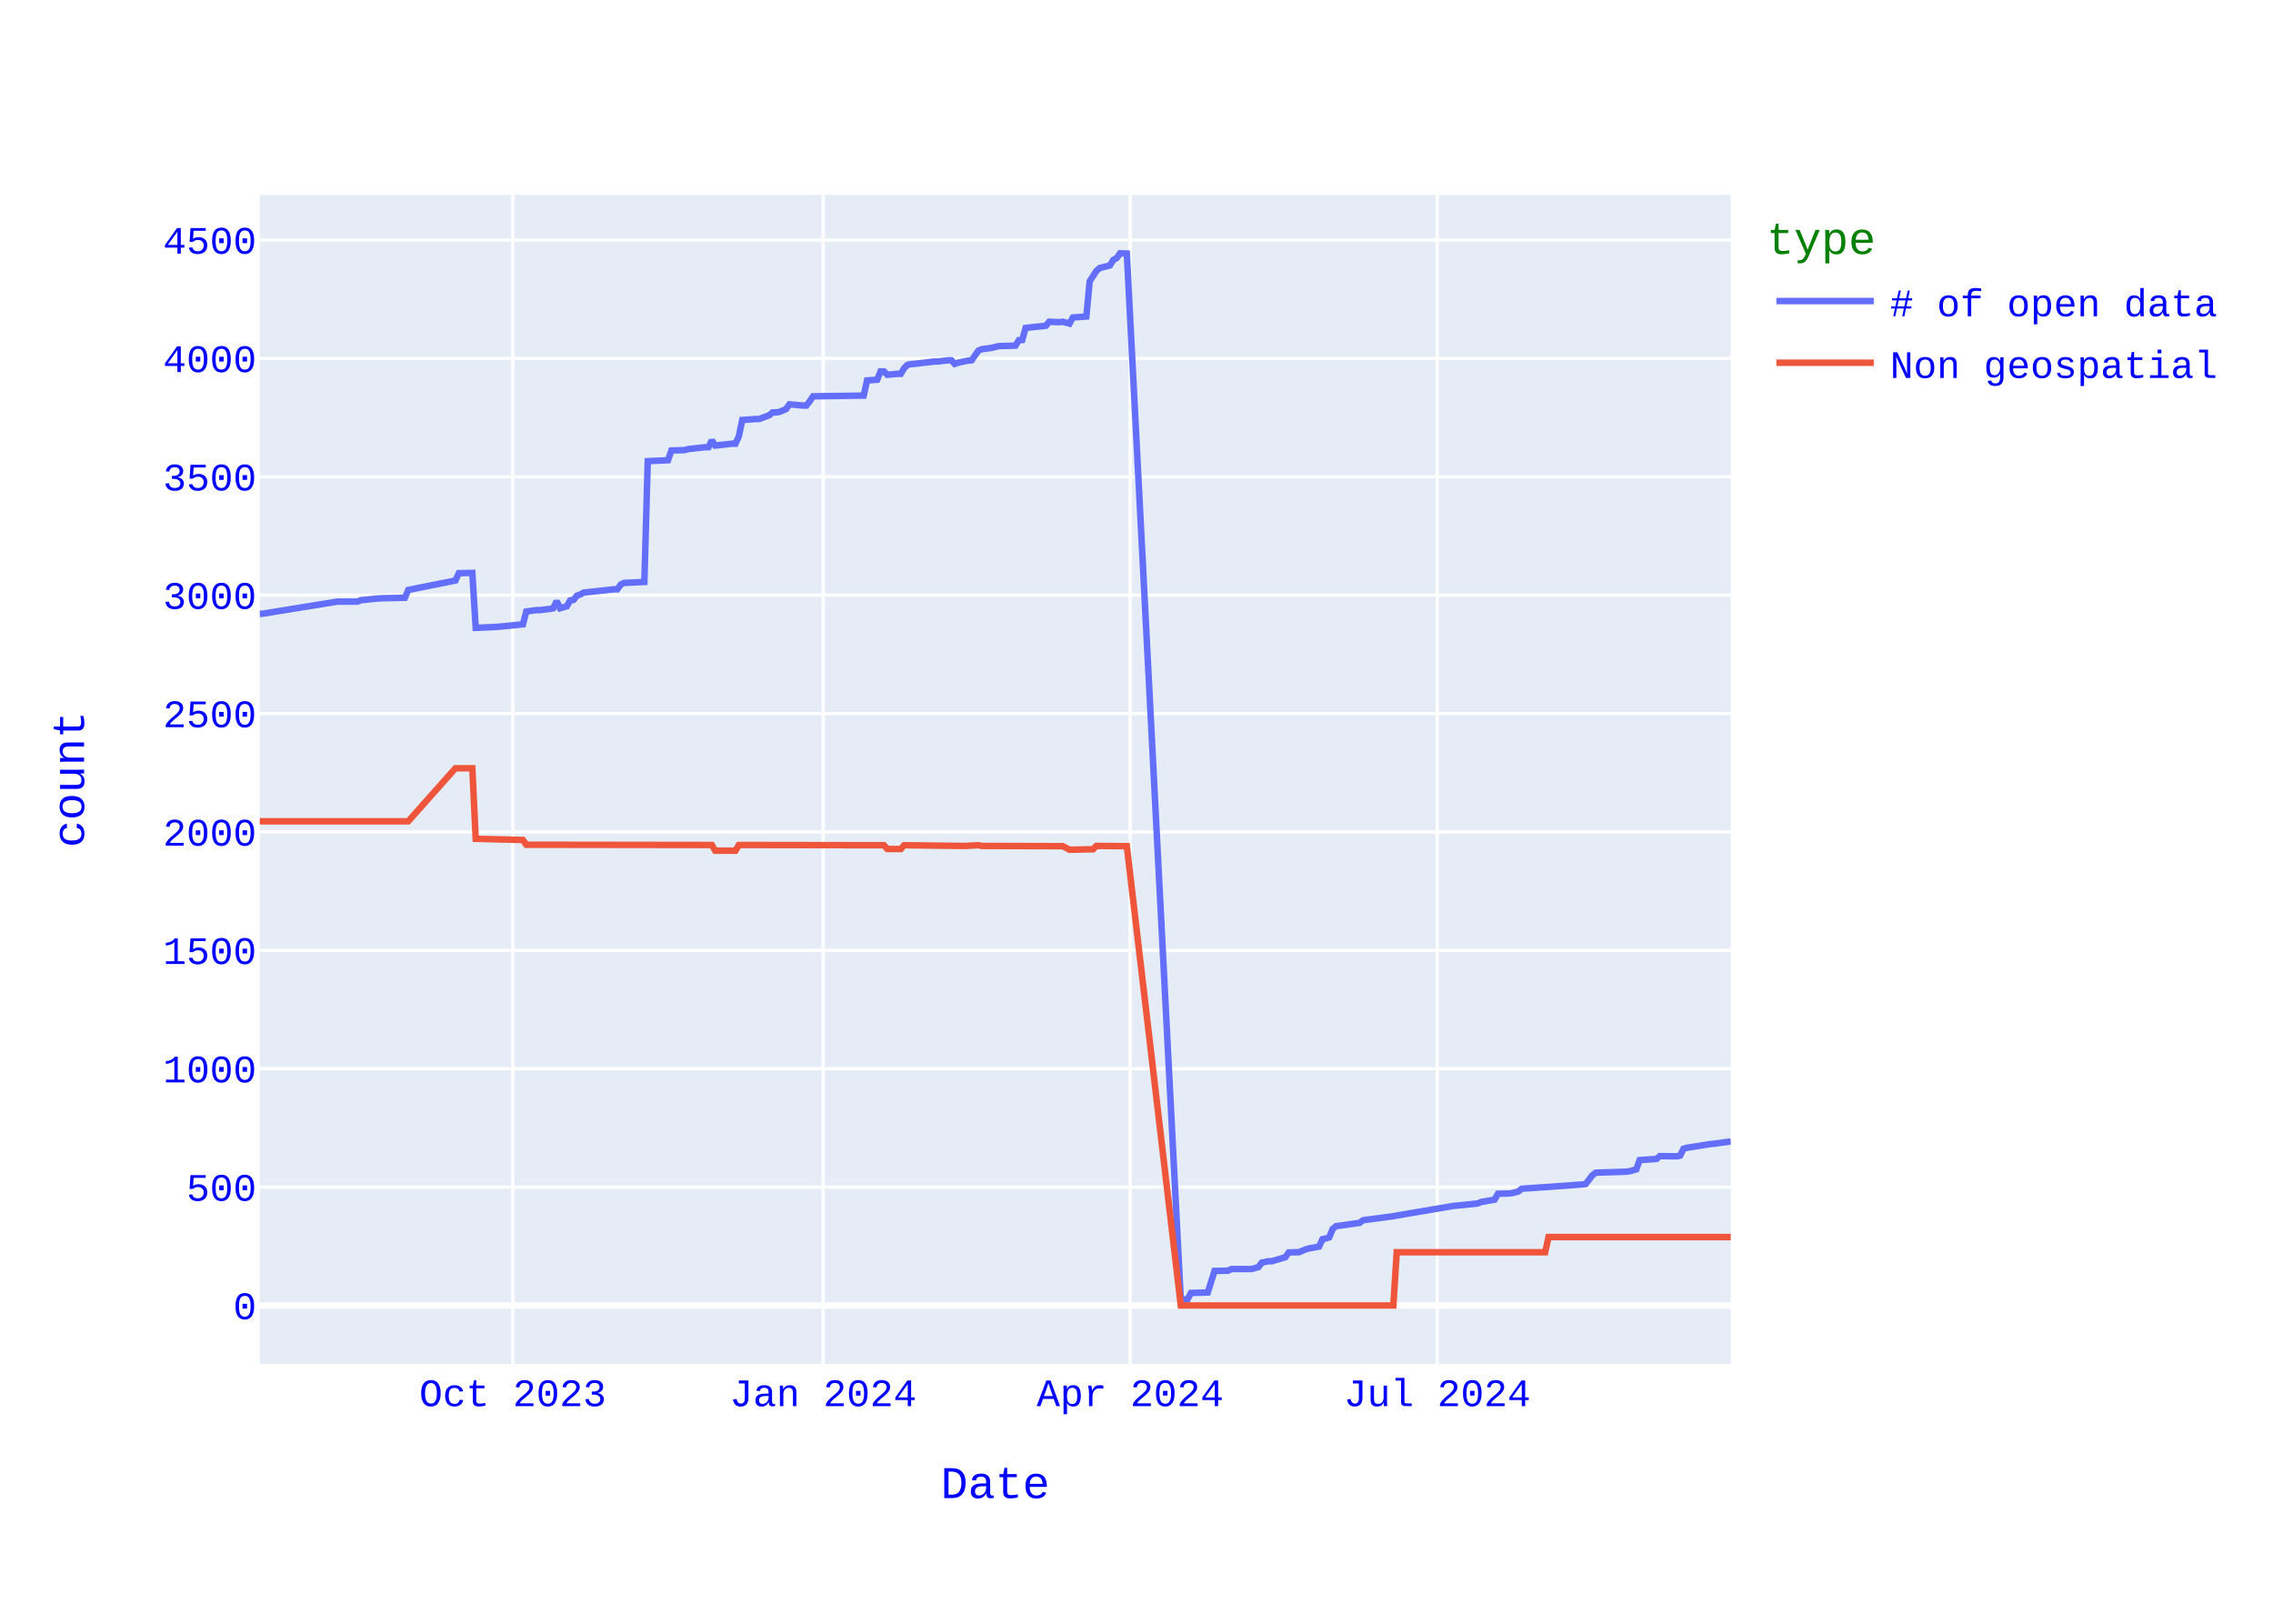
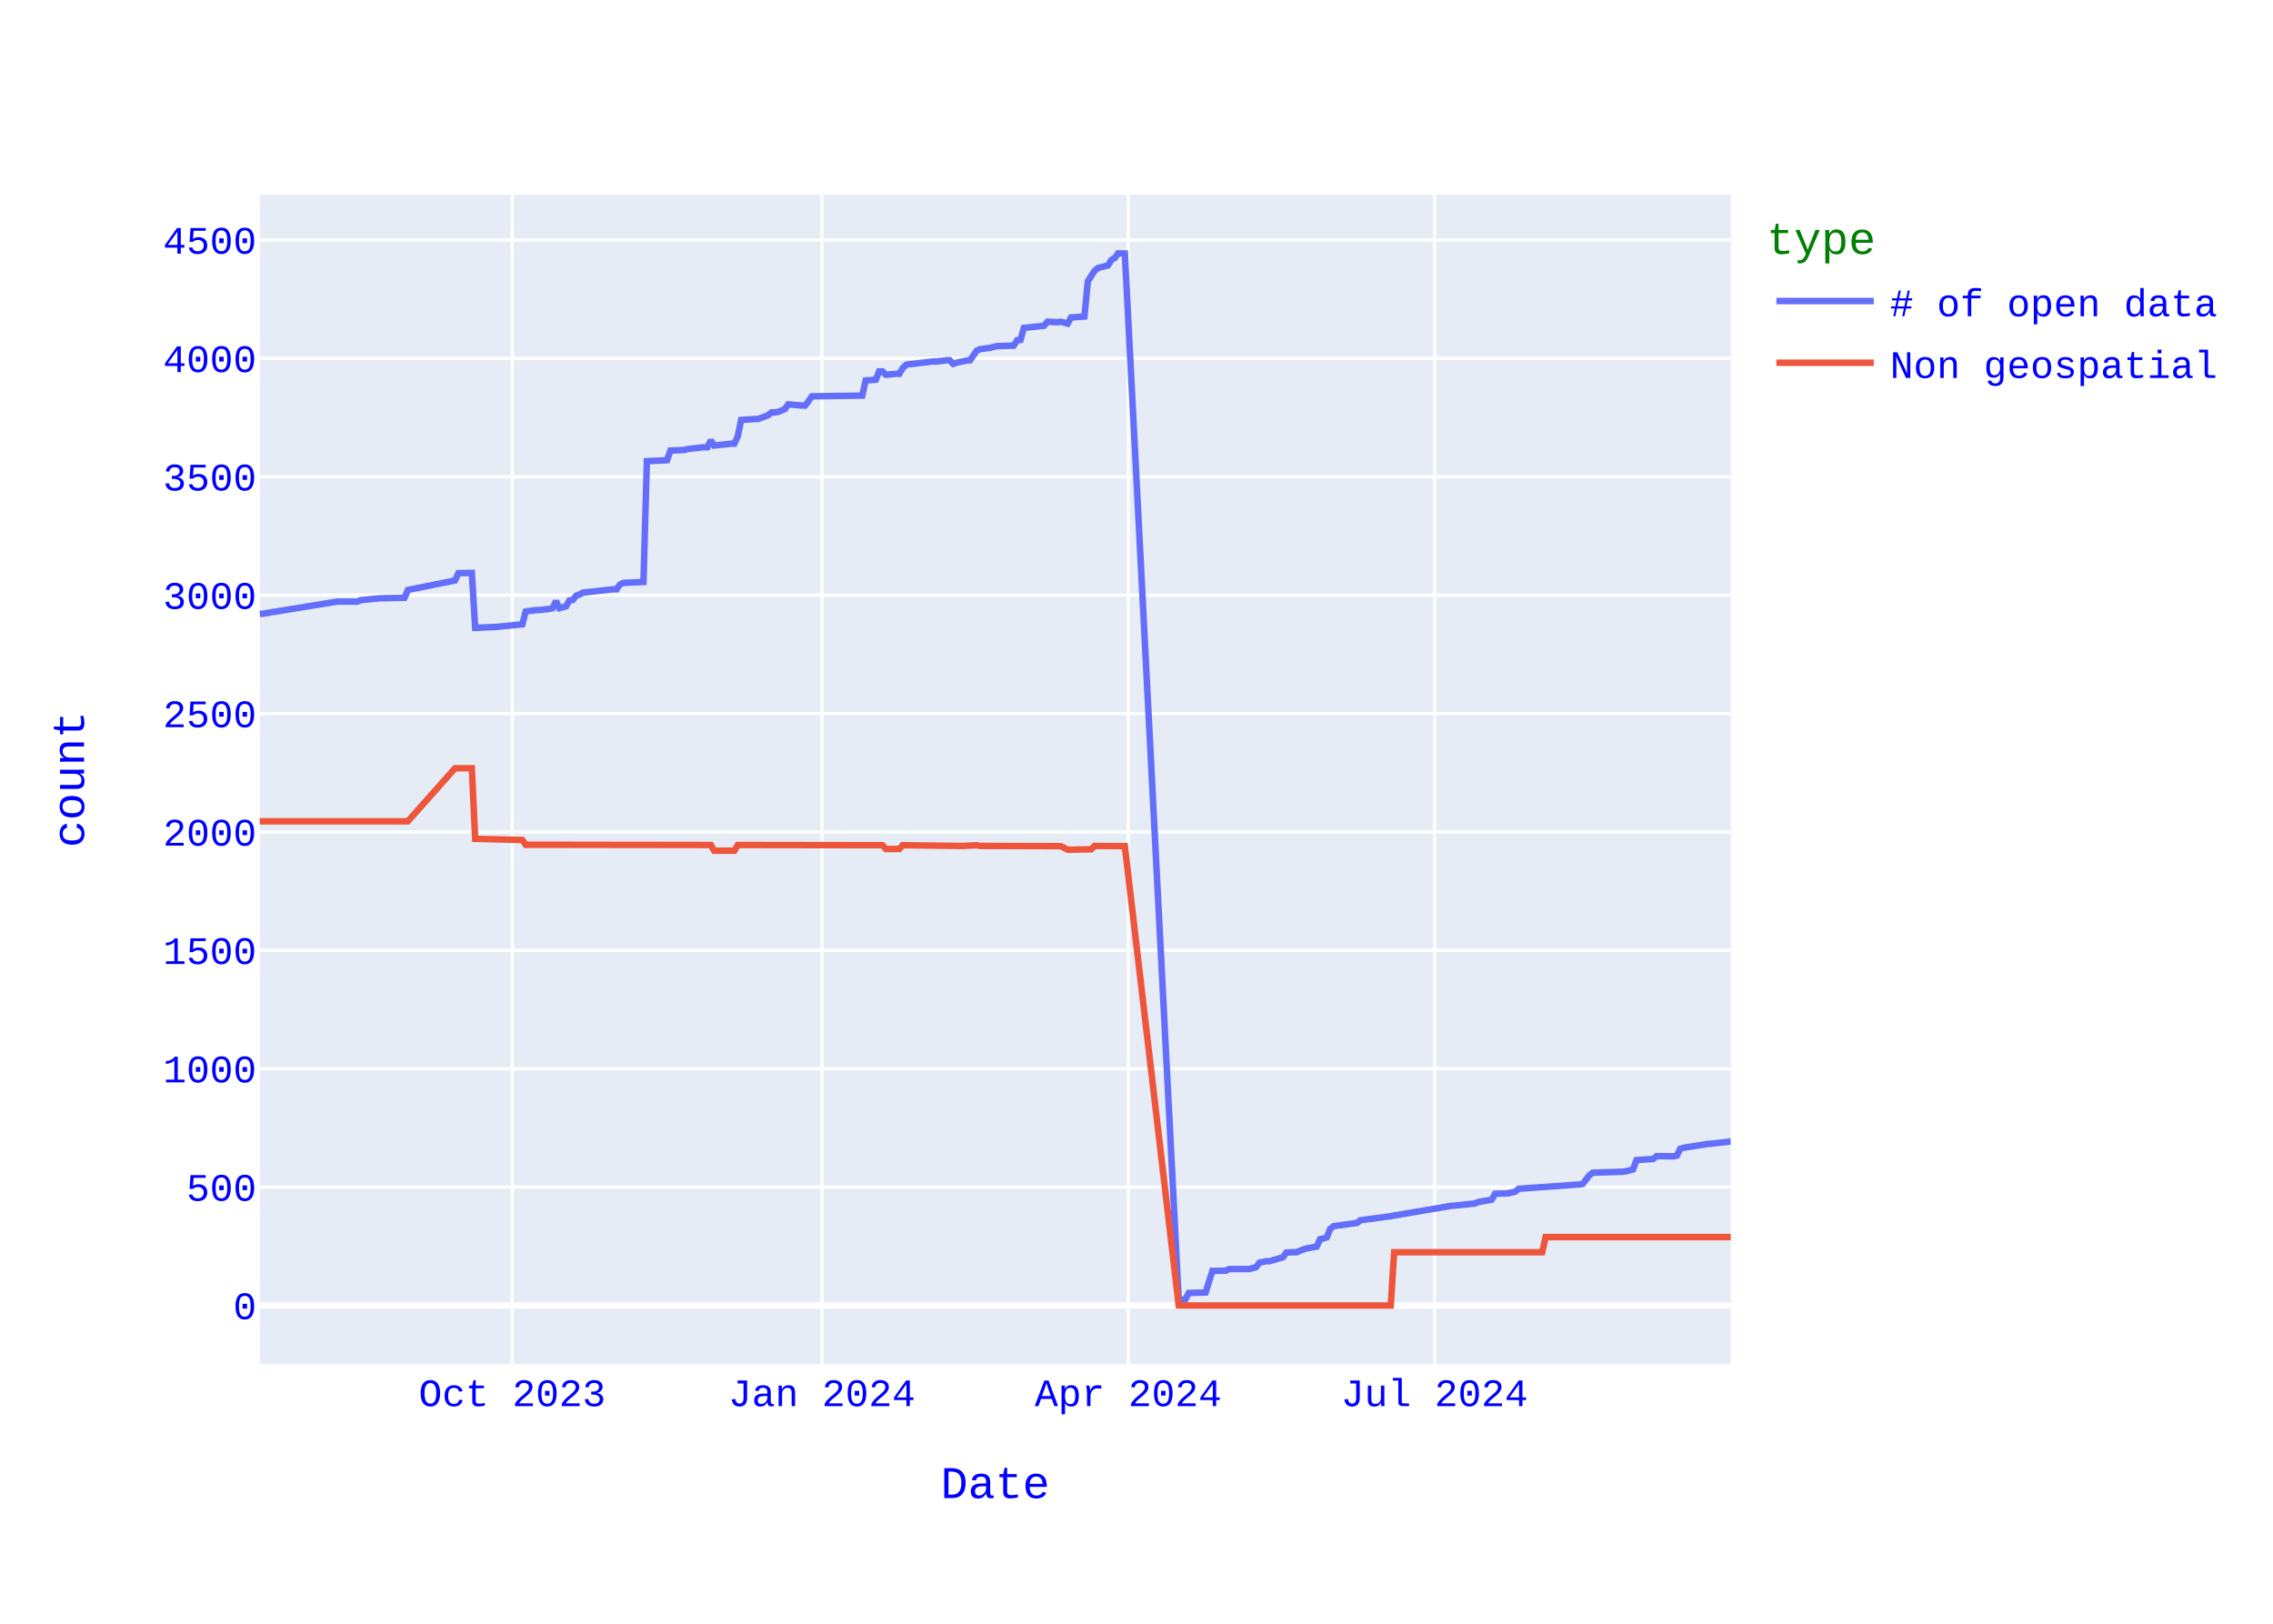
<svg xmlns="http://www.w3.org/2000/svg" class="main-svg" width="700" height="500" style="" viewBox="0 0 700 500">
  <rect x="0" y="0" width="700" height="500" style="fill: rgb(255, 255, 255); fill-opacity: 1;" />
-   <defs id="defs-690a82">
+   <defs id="defs-e07221">
    <g class="clips">
-       <clipPath id="clip690a82xyplot" class="plotclip">
+       <clipPath id="clipe07221xyplot" class="plotclip">
        <rect width="453" height="360" />
      </clipPath>
-       <clipPath class="axesclip" id="clip690a82x">
+       <clipPath class="axesclip" id="clipe07221x">
        <rect x="80" y="0" width="453" height="500" />
      </clipPath>
-       <clipPath class="axesclip" id="clip690a82y">
+       <clipPath class="axesclip" id="clipe07221y">
        <rect x="0" y="60" width="700" height="360" />
      </clipPath>
-       <clipPath class="axesclip" id="clip690a82xy">
+       <clipPath class="axesclip" id="clipe07221xy">
        <rect x="80" y="60" width="453" height="360" />
      </clipPath>
    </g>
    <g class="gradients" />
    <g class="patterns" />
  </defs>
  <g class="bglayer">
    <rect class="bg" x="80" y="60" width="453" height="360" style="fill: rgb(229, 236, 246); fill-opacity: 1; stroke-width: 0;" />
  </g>
  <g class="layer-below">
    <g class="imagelayer" />
    <g class="shapelayer" />
  </g>
  <g class="cartesianlayer">
    <g class="subplot xy">
      <g class="layer-subplot">
        <g class="shapelayer" />
        <g class="imagelayer" />
      </g>
      <g class="minor-gridlayer">
        <g class="x" />
        <g class="y" />
      </g>
      <g class="gridlayer">
        <g class="x">
-           <path class="xgrid crisp" transform="translate(157.92,0)" d="M0,60v360" style="stroke: rgb(255, 255, 255); stroke-opacity: 1; stroke-width: 1px;" />
-           <path class="xgrid crisp" transform="translate(253.51,0)" d="M0,60v360" style="stroke: rgb(255, 255, 255); stroke-opacity: 1; stroke-width: 1px;" />
-           <path class="xgrid crisp" transform="translate(348.06,0)" d="M0,60v360" style="stroke: rgb(255, 255, 255); stroke-opacity: 1; stroke-width: 1px;" />
-           <path class="xgrid crisp" transform="translate(442.61,0)" d="M0,60v360" style="stroke: rgb(255, 255, 255); stroke-opacity: 1; stroke-width: 1px;" />
+           <path class="xgrid crisp" transform="translate(157.75,0)" d="M0,60v360" style="stroke: rgb(255, 255, 255); stroke-opacity: 1; stroke-width: 1px;" />
+           <path class="xgrid crisp" transform="translate(253.11,0)" d="M0,60v360" style="stroke: rgb(255, 255, 255); stroke-opacity: 1; stroke-width: 1px;" />
+           <path class="xgrid crisp" transform="translate(347.45,0)" d="M0,60v360" style="stroke: rgb(255, 255, 255); stroke-opacity: 1; stroke-width: 1px;" />
+           <path class="xgrid crisp" transform="translate(441.78,0)" d="M0,60v360" style="stroke: rgb(255, 255, 255); stroke-opacity: 1; stroke-width: 1px;" />
        </g>
        <g class="y">
          <path class="ygrid crisp" transform="translate(0,365.55)" d="M80,0h453" style="stroke: rgb(255, 255, 255); stroke-opacity: 1; stroke-width: 1px;" />
          <path class="ygrid crisp" transform="translate(0,329.09)" d="M80,0h453" style="stroke: rgb(255, 255, 255); stroke-opacity: 1; stroke-width: 1px;" />
          <path class="ygrid crisp" transform="translate(0,292.64)" d="M80,0h453" style="stroke: rgb(255, 255, 255); stroke-opacity: 1; stroke-width: 1px;" />
          <path class="ygrid crisp" transform="translate(0,256.19)" d="M80,0h453" style="stroke: rgb(255, 255, 255); stroke-opacity: 1; stroke-width: 1px;" />
          <path class="ygrid crisp" transform="translate(0,219.73)" d="M80,0h453" style="stroke: rgb(255, 255, 255); stroke-opacity: 1; stroke-width: 1px;" />
          <path class="ygrid crisp" transform="translate(0,183.28)" d="M80,0h453" style="stroke: rgb(255, 255, 255); stroke-opacity: 1; stroke-width: 1px;" />
          <path class="ygrid crisp" transform="translate(0,146.82)" d="M80,0h453" style="stroke: rgb(255, 255, 255); stroke-opacity: 1; stroke-width: 1px;" />
          <path class="ygrid crisp" transform="translate(0,110.37)" d="M80,0h453" style="stroke: rgb(255, 255, 255); stroke-opacity: 1; stroke-width: 1px;" />
          <path class="ygrid crisp" transform="translate(0,73.92)" d="M80,0h453" style="stroke: rgb(255, 255, 255); stroke-opacity: 1; stroke-width: 1px;" />
        </g>
      </g>
      <g class="zerolinelayer">
        <path class="yzl zl crisp" transform="translate(0,402)" d="M80,0h453" style="stroke: rgb(255, 255, 255); stroke-opacity: 1; stroke-width: 2px;" />
      </g>
      <path class="xlines-below" />
      <path class="ylines-below" />
      <g class="overlines-below" />
      <g class="xaxislayer-below" />
      <g class="yaxislayer-below" />
      <g class="overaxes-below" />
-       <g class="plot" transform="translate(80,60)" clip-path="url(#clip690a82xyplot)">
+       <g class="plot" transform="translate(80,60)" clip-path="url(#clipe07221xyplot)">
        <g class="scatterlayer mlayer">
-           <g class="trace scatter tracef59aac" style="stroke-miterlimit: 2; opacity: 1;">
+           <g class="trace scatter tracea4adc1" style="stroke-miterlimit: 2; opacity: 1;">
            <g class="fills" />
            <g class="errorbars" />
            <g class="lines">
-               <path class="js-line" d="M453,291.48L447.81,292.2L446.77,292.28L439.49,293.44L438.45,293.74L437.42,295.85L436.38,296.07L431.18,296L430.14,296.87L424.95,297.23L423.91,300.08L421.83,300.66L420.79,300.81L411.44,301.1L410.4,301.9L408.32,304.6L407.28,304.74L388.58,306.06L387.54,306.93L385.47,307.44L384.43,307.51L381.31,307.59L380.27,309.41L376.11,310.14L375.08,310.58L368.84,311.23L367.8,311.31L350.14,314.3L349.1,314.51L339.75,315.75L338.71,316.56L331.44,317.58L330.4,318.45L329.36,321L328.32,321.37L327.28,321.59L326.24,323.85L323.13,324.43L322.09,324.72L320.01,325.6L318.97,325.6L316.89,325.67L315.85,327.13L311.7,328.37L310.66,328.37L308.58,328.8L307.54,330.19L305.46,330.77L304.42,330.77L299.23,330.77L298.19,331.28L294.03,331.36L291.96,337.99L286.76,338.14L285.72,340.1L283.64,340.18L267.02,18.07L264.94,18L263.9,19.46L262.86,20.04L261.83,21.72L258.71,22.52L257.67,23.4L255.59,26.6L254.55,37.47L250.4,37.76L249.36,39.65L247.28,39.07L246.24,39.22L243.12,39.07L242.08,40.31L235.85,40.97L234.81,44.68L233.77,44.76L232.73,46.43L227.54,46.58L225.46,47.09L222.34,47.53L221.31,47.96L219.23,50.95L218.19,51.03L215.07,51.68L214.03,52.05L212.99,50.95L211.95,50.95L208.84,51.32L207.8,51.32L201.56,52.05L200.53,52.12L199.49,52.34L198.45,53.36L197.41,55.11L196.37,55.11L193.25,55.4L192.21,54.38L191.17,54.38L190.14,56.93L187.02,57.15L185.98,61.82L170.39,62.04L169.36,63.57L168.32,64.88L167.28,64.88L163.12,64.51L162.08,65.97L160,66.85L158.97,66.99L157.93,66.99L156.89,67.87L153.77,69.04L152.73,69.04L148.58,69.33L147.54,74.36L146.5,76.62L145.46,76.62L140.26,77.2L139.22,75.6L138.19,77.71L137.15,77.71L131.95,78.29L130.91,78.59L126.76,78.73L125.72,81.72L119.48,82.01L118.44,119.2L112.21,119.49L111.17,120L110.13,121.46L109.09,121.46L99.74,122.48L98.7,123.06L97.67,123.42L96.63,124.74L95.59,124.88L94.55,126.7L92.47,127.29L91.43,125.1L90.39,127.29L89.35,127.51L86.24,127.87L85.2,127.87L82.08,128.31L81.04,132.25L73.77,132.97L72.73,133.05L66.5,133.34L65.46,116.42L61.3,116.5L60.26,118.76L45.72,121.67L44.68,124.08L37.4,124.23L36.36,124.3L31.17,124.81L30.13,125.25L23.9,125.25L1.04,128.96L0,129.04" style="vector-effect: none; fill: none; stroke: rgb(99, 110, 250); stroke-opacity: 1; stroke-width: 2px; opacity: 1;" />
+               <path class="js-line" d="M453,291.48L446.78,292.2L445.74,292.28L438.49,293.44L437.45,293.74L436.41,295.85L435.38,296.07L430.19,296L429.16,296.87L423.97,297.23L422.94,300.08L420.86,300.66L419.83,300.81L410.5,301.1L409.46,301.9L407.39,304.6L406.35,304.74L387.69,306.06L386.66,306.93L384.58,307.44L383.55,307.51L380.44,307.59L379.4,309.41L375.25,310.14L374.22,310.58L368,311.23L366.96,311.31L349.34,314.3L348.3,314.51L338.97,315.75L337.94,316.56L330.68,317.58L329.64,318.45L328.61,321L327.57,321.37L326.53,321.59L325.5,323.85L322.39,324.43L321.35,324.72L319.28,325.6L318.24,325.6L316.17,325.67L315.13,327.13L310.98,328.37L309.95,328.37L307.87,328.8L306.84,330.19L304.76,330.77L303.73,330.77L298.54,330.77L297.51,331.28L293.36,331.36L291.29,337.99L286.11,338.14L285.07,340.1L283,340.18L266.41,18.07L264.34,18L263.3,19.46L262.26,20.04L261.23,21.72L258.12,22.52L257.08,23.4L255.01,26.6L253.97,37.47L249.82,37.76L248.79,39.65L246.71,39.07L245.68,39.22L242.57,39.07L241.53,40.31L235.31,40.97L234.27,44.68L233.24,44.76L232.2,46.43L227.02,46.58L224.95,47.09L221.84,47.53L220.8,47.96L218.73,50.95L217.69,51.03L214.58,51.68L213.54,52.05L212.51,50.95L211.47,50.95L208.36,51.32L207.32,51.32L201.1,52.05L200.07,52.12L199.03,52.34L197.99,53.36L196.96,55.11L195.92,55.11L192.81,55.4L191.77,54.38L190.74,54.38L189.7,56.93L186.59,57.15L185.55,61.82L170,62.04L168.97,63.57L167.93,64.88L166.89,64.88L162.75,64.51L161.71,65.97L159.64,66.85L158.6,66.99L157.57,66.99L156.53,67.87L153.42,69.04L152.38,69.04L148.24,69.33L147.2,74.36L146.16,76.62L145.13,76.62L139.94,77.2L138.91,75.6L137.87,77.71L136.83,77.71L131.65,78.29L130.61,78.59L126.47,78.73L125.43,81.72L119.21,82.01L118.17,119.2L111.95,119.49L110.92,120L109.88,121.46L108.84,121.46L99.51,122.48L98.48,123.06L97.44,123.42L96.41,124.74L95.37,124.88L94.33,126.7L92.26,127.29L91.22,125.1L90.19,127.29L89.15,127.51L86.04,127.87L85,127.87L81.89,128.31L80.86,132.25L73.6,132.97L72.56,133.05L66.34,133.34L65.31,116.42L61.16,116.5L60.12,118.76L45.61,121.67L44.57,124.08L37.32,124.23L36.28,124.3L31.1,124.81L30.06,125.25L23.84,125.25L1.04,128.96L0,129.04" style="vector-effect: none; fill: none; stroke: rgb(99, 110, 250); stroke-opacity: 1; stroke-width: 2px; opacity: 1;" />
            </g>
            <g class="points" />
            <g class="text" />
          </g>
-           <g class="trace scatter traced31a46" style="stroke-miterlimit: 2; opacity: 1;">
+           <g class="trace scatter tracee29799" style="stroke-miterlimit: 2; opacity: 1;">
            <g class="fills" />
            <g class="errorbars" />
            <g class="lines">
-               <path class="js-line" d="M453,320.93L396.89,320.93L395.86,325.6L350.14,325.6L349.1,342L283.64,342L267.02,200.56L257.67,200.49L256.63,201.51L250.4,201.65L249.36,201.65L247.28,200.56L246.24,200.56L222.34,200.49L221.31,200.27L217.15,200.49L216.11,200.49L198.45,200.27L197.41,201.43L193.25,201.43L192.21,200.27L147.54,200.2L146.5,201.95L140.26,201.95L139.22,200.2L82.08,200.12L81.04,198.66L66.5,198.3L65.46,176.57L60.26,176.57L45.72,192.9L0,192.9" style="vector-effect: none; fill: none; stroke: rgb(239, 85, 59); stroke-opacity: 1; stroke-width: 2px; opacity: 1;" />
+               <path class="js-line" d="M453,320.93L395.99,320.93L394.95,325.6L349.34,325.6L348.3,342L283,342L266.41,200.56L257.08,200.49L256.04,201.51L249.82,201.65L248.79,201.65L246.71,200.56L245.68,200.56L221.84,200.49L220.8,200.27L216.65,200.49L215.62,200.49L197.99,200.27L196.96,201.43L192.81,201.43L191.77,200.27L147.2,200.2L146.16,201.95L139.94,201.95L138.91,200.2L81.89,200.12L80.86,198.66L66.34,198.3L65.31,176.57L60.12,176.57L45.61,192.9L0,192.9" style="vector-effect: none; fill: none; stroke: rgb(239, 85, 59); stroke-opacity: 1; stroke-width: 2px; opacity: 1;" />
            </g>
            <g class="points" />
            <g class="text" />
          </g>
        </g>
      </g>
      <g class="overplot" />
      <path class="xlines-above crisp" d="M0,0" style="fill: none;" />
      <path class="ylines-above crisp" d="M0,0" style="fill: none;" />
      <g class="overlines-above" />
      <g class="xaxislayer-above">
        <g class="xtick">
-           <text text-anchor="middle" x="0" y="433" transform="translate(157.92,0)" style="font-family: 'Courier New'; font-size: 12px; fill: rgb(0, 0, 255); fill-opacity: 1; white-space: pre; opacity: 1;">Oct 2023</text>
-         </g>
-         <g class="xtick">
-           <text text-anchor="middle" x="0" y="433" style="font-family: 'Courier New'; font-size: 12px; fill: rgb(0, 0, 255); fill-opacity: 1; white-space: pre; opacity: 1;" transform="translate(253.51,0)">Jan 2024</text>
-         </g>
-         <g class="xtick">
-           <text text-anchor="middle" x="0" y="433" style="font-family: 'Courier New'; font-size: 12px; fill: rgb(0, 0, 255); fill-opacity: 1; white-space: pre; opacity: 1;" transform="translate(348.06,0)">Apr 2024</text>
-         </g>
-         <g class="xtick">
-           <text text-anchor="middle" x="0" y="433" style="font-family: 'Courier New'; font-size: 12px; fill: rgb(0, 0, 255); fill-opacity: 1; white-space: pre; opacity: 1;" transform="translate(442.61,0)">Jul 2024</text>
+           <text text-anchor="middle" x="0" y="433" transform="translate(157.75,0)" style="font-family: 'Courier New'; font-size: 12px; fill: rgb(0, 0, 255); fill-opacity: 1; white-space: pre; opacity: 1;">Oct 2023</text>
+         </g>
+         <g class="xtick">
+           <text text-anchor="middle" x="0" y="433" style="font-family: 'Courier New'; font-size: 12px; fill: rgb(0, 0, 255); fill-opacity: 1; white-space: pre; opacity: 1;" transform="translate(253.11,0)">Jan 2024</text>
+         </g>
+         <g class="xtick">
+           <text text-anchor="middle" x="0" y="433" style="font-family: 'Courier New'; font-size: 12px; fill: rgb(0, 0, 255); fill-opacity: 1; white-space: pre; opacity: 1;" transform="translate(347.45,0)">Apr 2024</text>
+         </g>
+         <g class="xtick">
+           <text text-anchor="middle" x="0" y="433" style="font-family: 'Courier New'; font-size: 12px; fill: rgb(0, 0, 255); fill-opacity: 1; white-space: pre; opacity: 1;" transform="translate(441.78,0)">Jul 2024</text>
        </g>
      </g>
      <g class="yaxislayer-above">
        <g class="ytick">
          <text text-anchor="end" x="79" y="4.2" transform="translate(0,402)" style="font-family: 'Courier New'; font-size: 12px; fill: rgb(0, 0, 255); fill-opacity: 1; white-space: pre; opacity: 1;">0</text>
        </g>
        <g class="ytick">
          <text text-anchor="end" x="79" y="4.2" style="font-family: 'Courier New'; font-size: 12px; fill: rgb(0, 0, 255); fill-opacity: 1; white-space: pre; opacity: 1;" transform="translate(0,365.55)">500</text>
        </g>
        <g class="ytick">
          <text text-anchor="end" x="79" y="4.2" style="font-family: 'Courier New'; font-size: 12px; fill: rgb(0, 0, 255); fill-opacity: 1; white-space: pre; opacity: 1;" transform="translate(0,329.09)">1000</text>
        </g>
        <g class="ytick">
          <text text-anchor="end" x="79" y="4.2" style="font-family: 'Courier New'; font-size: 12px; fill: rgb(0, 0, 255); fill-opacity: 1; white-space: pre; opacity: 1;" transform="translate(0,292.64)">1500</text>
        </g>
        <g class="ytick">
          <text text-anchor="end" x="79" y="4.2" style="font-family: 'Courier New'; font-size: 12px; fill: rgb(0, 0, 255); fill-opacity: 1; white-space: pre; opacity: 1;" transform="translate(0,256.19)">2000</text>
        </g>
        <g class="ytick">
          <text text-anchor="end" x="79" y="4.2" style="font-family: 'Courier New'; font-size: 12px; fill: rgb(0, 0, 255); fill-opacity: 1; white-space: pre; opacity: 1;" transform="translate(0,219.73)">2500</text>
        </g>
        <g class="ytick">
          <text text-anchor="end" x="79" y="4.2" style="font-family: 'Courier New'; font-size: 12px; fill: rgb(0, 0, 255); fill-opacity: 1; white-space: pre; opacity: 1;" transform="translate(0,183.28)">3000</text>
        </g>
        <g class="ytick">
          <text text-anchor="end" x="79" y="4.2" style="font-family: 'Courier New'; font-size: 12px; fill: rgb(0, 0, 255); fill-opacity: 1; white-space: pre; opacity: 1;" transform="translate(0,146.82)">3500</text>
        </g>
        <g class="ytick">
          <text text-anchor="end" x="79" y="4.2" style="font-family: 'Courier New'; font-size: 12px; fill: rgb(0, 0, 255); fill-opacity: 1; white-space: pre; opacity: 1;" transform="translate(0,110.37)">4000</text>
        </g>
        <g class="ytick">
          <text text-anchor="end" x="79" y="4.2" style="font-family: 'Courier New'; font-size: 12px; fill: rgb(0, 0, 255); fill-opacity: 1; white-space: pre; opacity: 1;" transform="translate(0,73.92)">4500</text>
        </g>
      </g>
      <g class="overaxes-above" />
    </g>
  </g>
  <g class="polarlayer" />
  <g class="smithlayer" />
  <g class="ternarylayer" />
  <g class="geolayer" />
  <g class="funnelarealayer" />
  <g class="pielayer" />
  <g class="iciclelayer" />
  <g class="treemaplayer" />
  <g class="sunburstlayer" />
  <g class="glimages" />
-   <defs id="topdefs-690a82">
+   <defs id="topdefs-e07221">
    <g class="clips" />
-     <clipPath id="legend690a82">
+     <clipPath id="legende07221">
      <rect width="146" height="67" x="0" y="0" />
    </clipPath>
  </defs>
  <g class="layer-above">
    <g class="imagelayer" />
    <g class="shapelayer" />
  </g>
  <g class="infolayer">
    <g class="legend" pointer-events="all" transform="translate(542.06,60)">
      <rect class="bg" shape-rendering="crispEdges" style="stroke: rgb(68, 68, 68); stroke-opacity: 1; fill: rgb(255, 255, 255); fill-opacity: 1; stroke-width: 0px;" width="146" height="67" x="0" y="0" />
-       <g class="scrollbox" transform="" clip-path="url(#legend690a82)">
+       <g class="scrollbox" transform="" clip-path="url(#legende07221)">
        <text class="legendtitletext" text-anchor="start" x="2" y="18.2" style="font-family: 'Courier New'; font-size: 14px; fill: rgb(0, 128, 0); fill-opacity: 1; white-space: pre;">type</text>
        <g class="groups" transform="">
          <g class="traces" transform="translate(0,32.7)" style="opacity: 1;">
            <text class="legendtext" text-anchor="start" x="40" y="4.68" style="font-family: 'Courier New'; font-size: 12px; fill: rgb(0, 0, 255); fill-opacity: 1; white-space: pre;"># of open data</text>
            <g class="layers" style="opacity: 1;">
              <g class="legendfill" />
              <g class="legendlines">
                <path class="js-line" d="M5,0h30" style="fill: none; stroke: rgb(99, 110, 250); stroke-opacity: 1; stroke-width: 2px;" />
              </g>
              <g class="legendsymbols">
                <g class="legendpoints" />
              </g>
            </g>
            <rect class="legendtoggle" x="0" y="-9.5" width="140.828" height="19" style="fill: rgb(0, 0, 0); fill-opacity: 0;" />
          </g>
        </g>
        <g class="groups" transform="">
          <g class="traces" transform="translate(0,51.7)" style="opacity: 1;">
            <text class="legendtext" text-anchor="start" x="40" y="4.68" style="font-family: 'Courier New'; font-size: 12px; fill: rgb(0, 0, 255); fill-opacity: 1; white-space: pre;">Non geospatial</text>
            <g class="layers" style="opacity: 1;">
              <g class="legendfill" />
              <g class="legendlines">
                <path class="js-line" d="M5,0h30" style="fill: none; stroke: rgb(239, 85, 59); stroke-opacity: 1; stroke-width: 2px;" />
              </g>
              <g class="legendsymbols">
                <g class="legendpoints" />
              </g>
            </g>
            <rect class="legendtoggle" x="0" y="-9.5" width="140.828" height="19" style="fill: rgb(0, 0, 0); fill-opacity: 0;" />
          </g>
        </g>
      </g>
      <rect class="scrollbar" rx="20" ry="3" width="0" height="0" style="fill: rgb(128, 139, 164); fill-opacity: 1;" x="0" y="0" />
    </g>
    <g class="g-gtitle" />
    <g class="g-xtitle">
      <text class="xtitle" x="306.5" y="461.3" text-anchor="middle" style="font-family: 'Courier New'; font-size: 14px; fill: rgb(0, 0, 255); opacity: 1; font-weight: normal; white-space: pre;">Date</text>
    </g>
    <g class="g-ytitle">
      <text class="ytitle" transform="rotate(-90,25.8875,240)" x="25.888" y="240" text-anchor="middle" style="font-family: 'Courier New'; font-size: 14px; fill: rgb(0, 0, 255); opacity: 1; font-weight: normal; white-space: pre;">count</text>
    </g>
  </g>
</svg>
